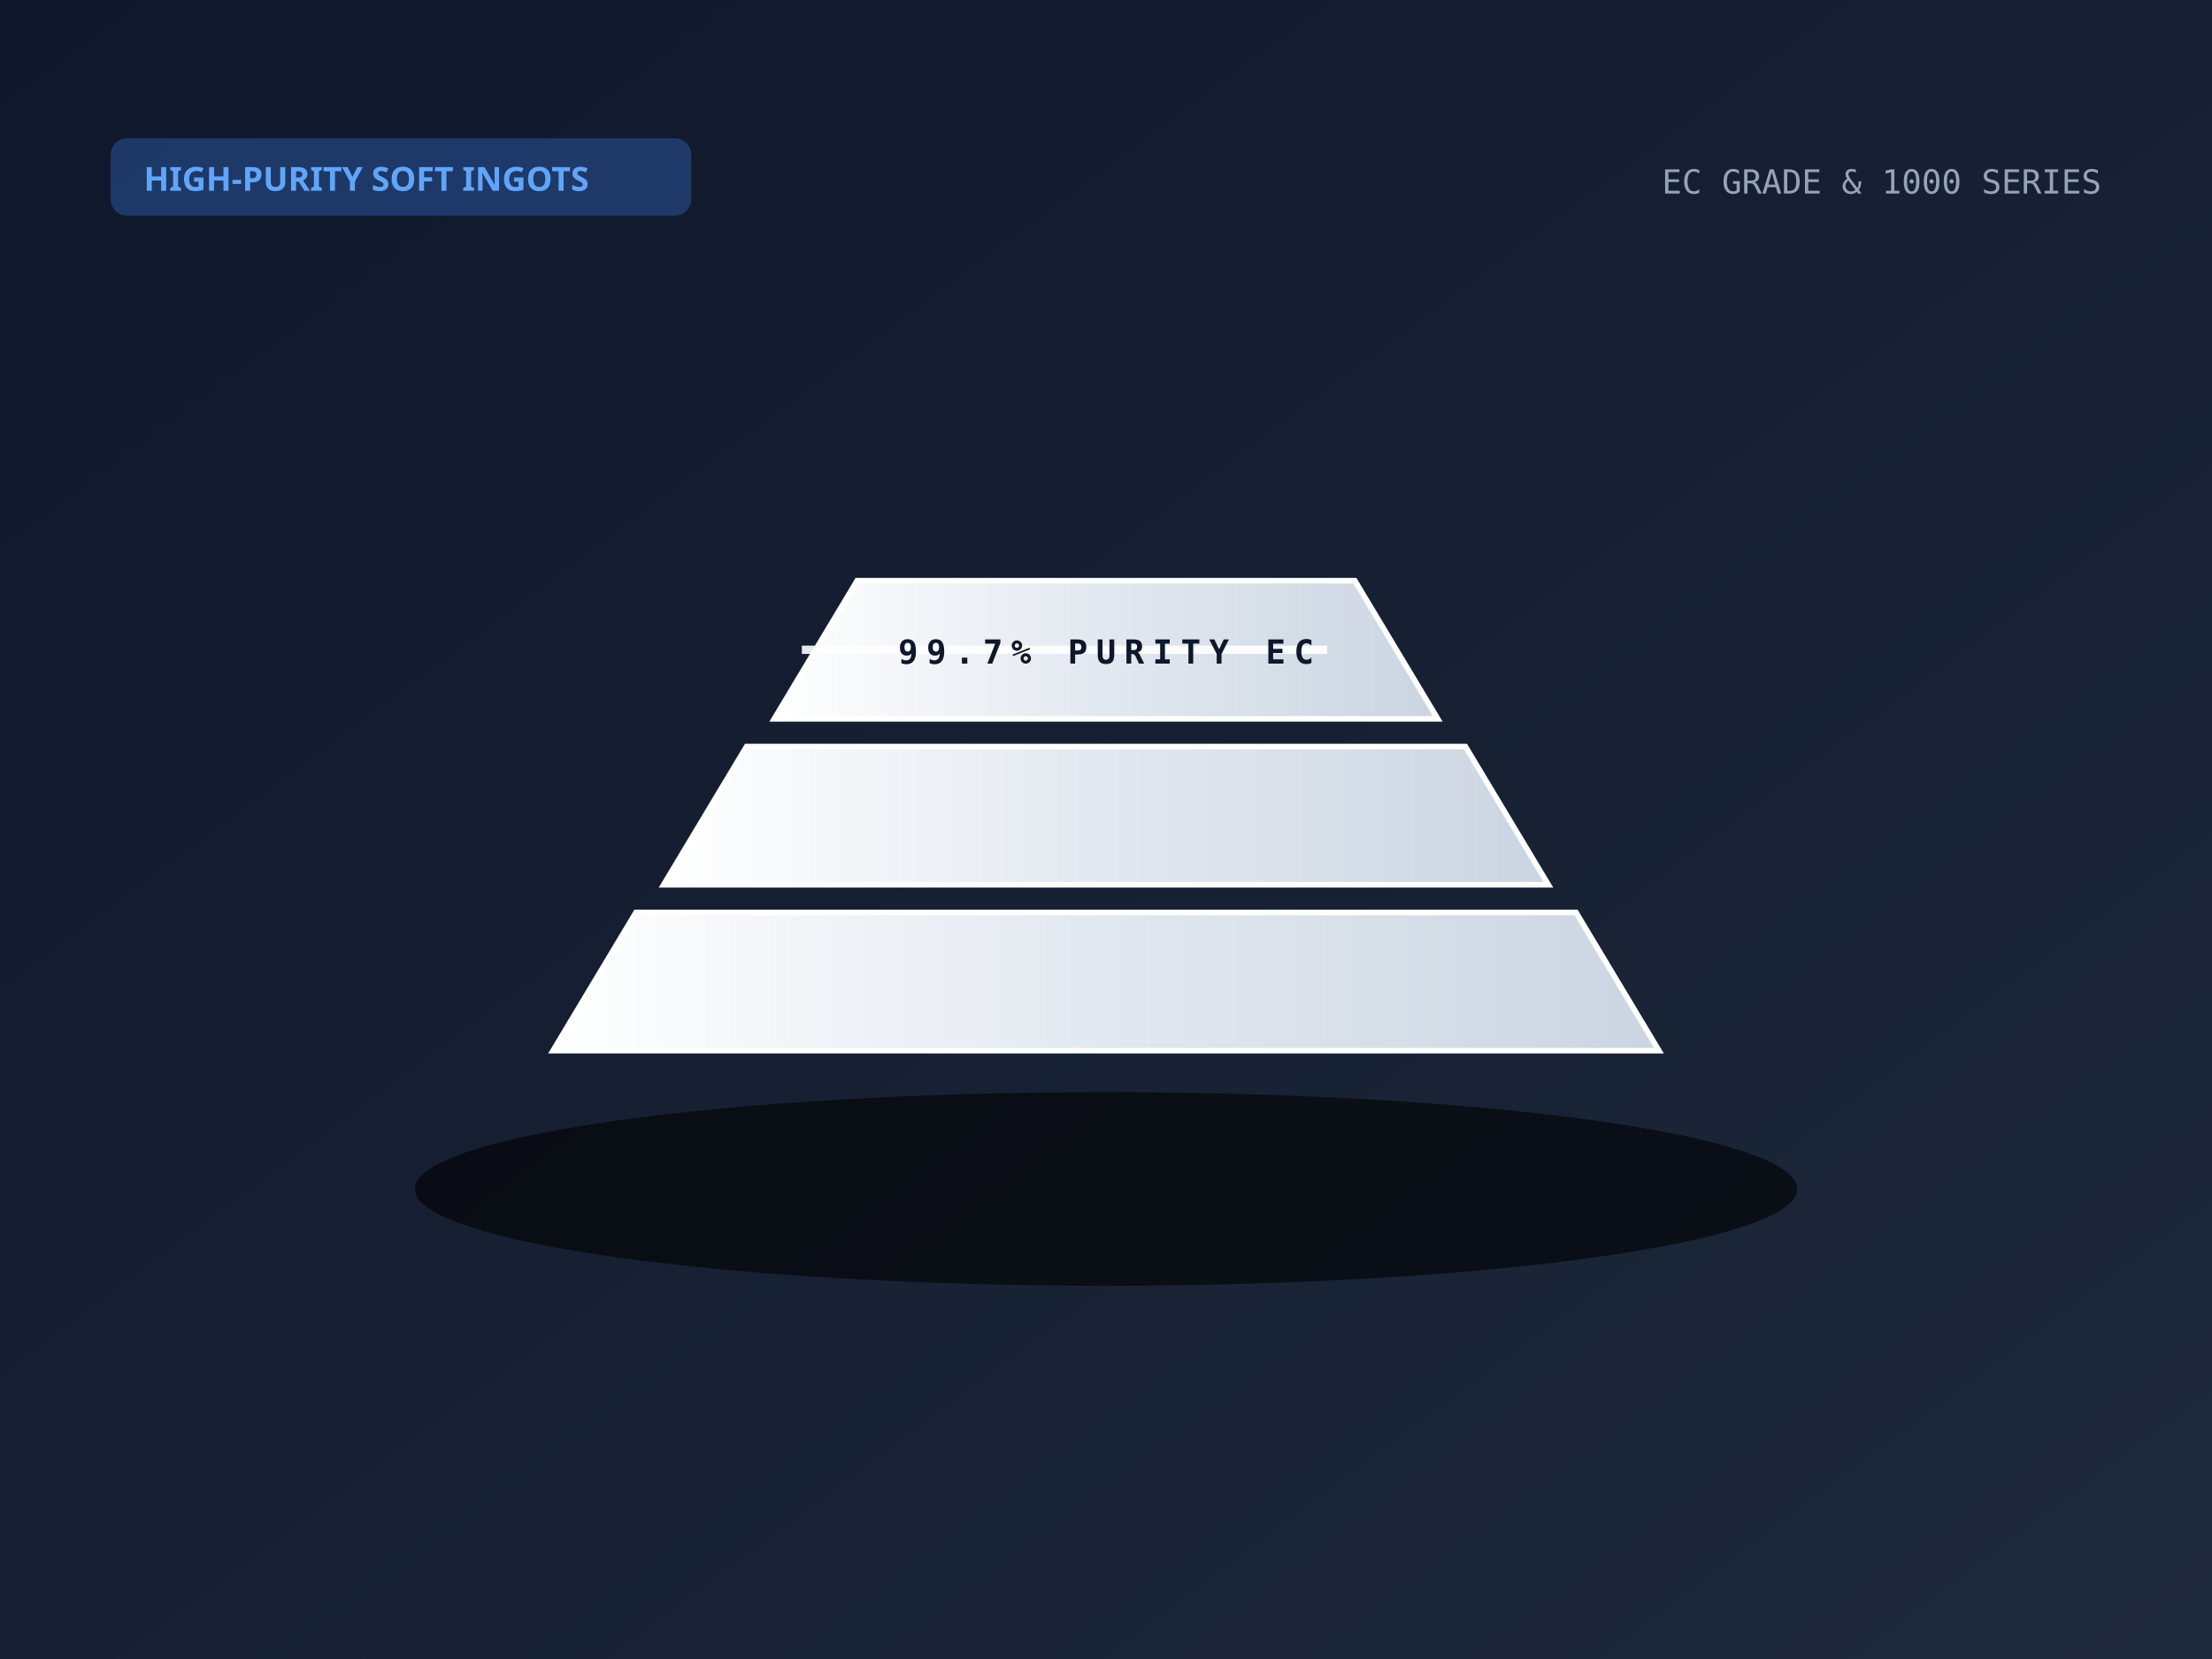
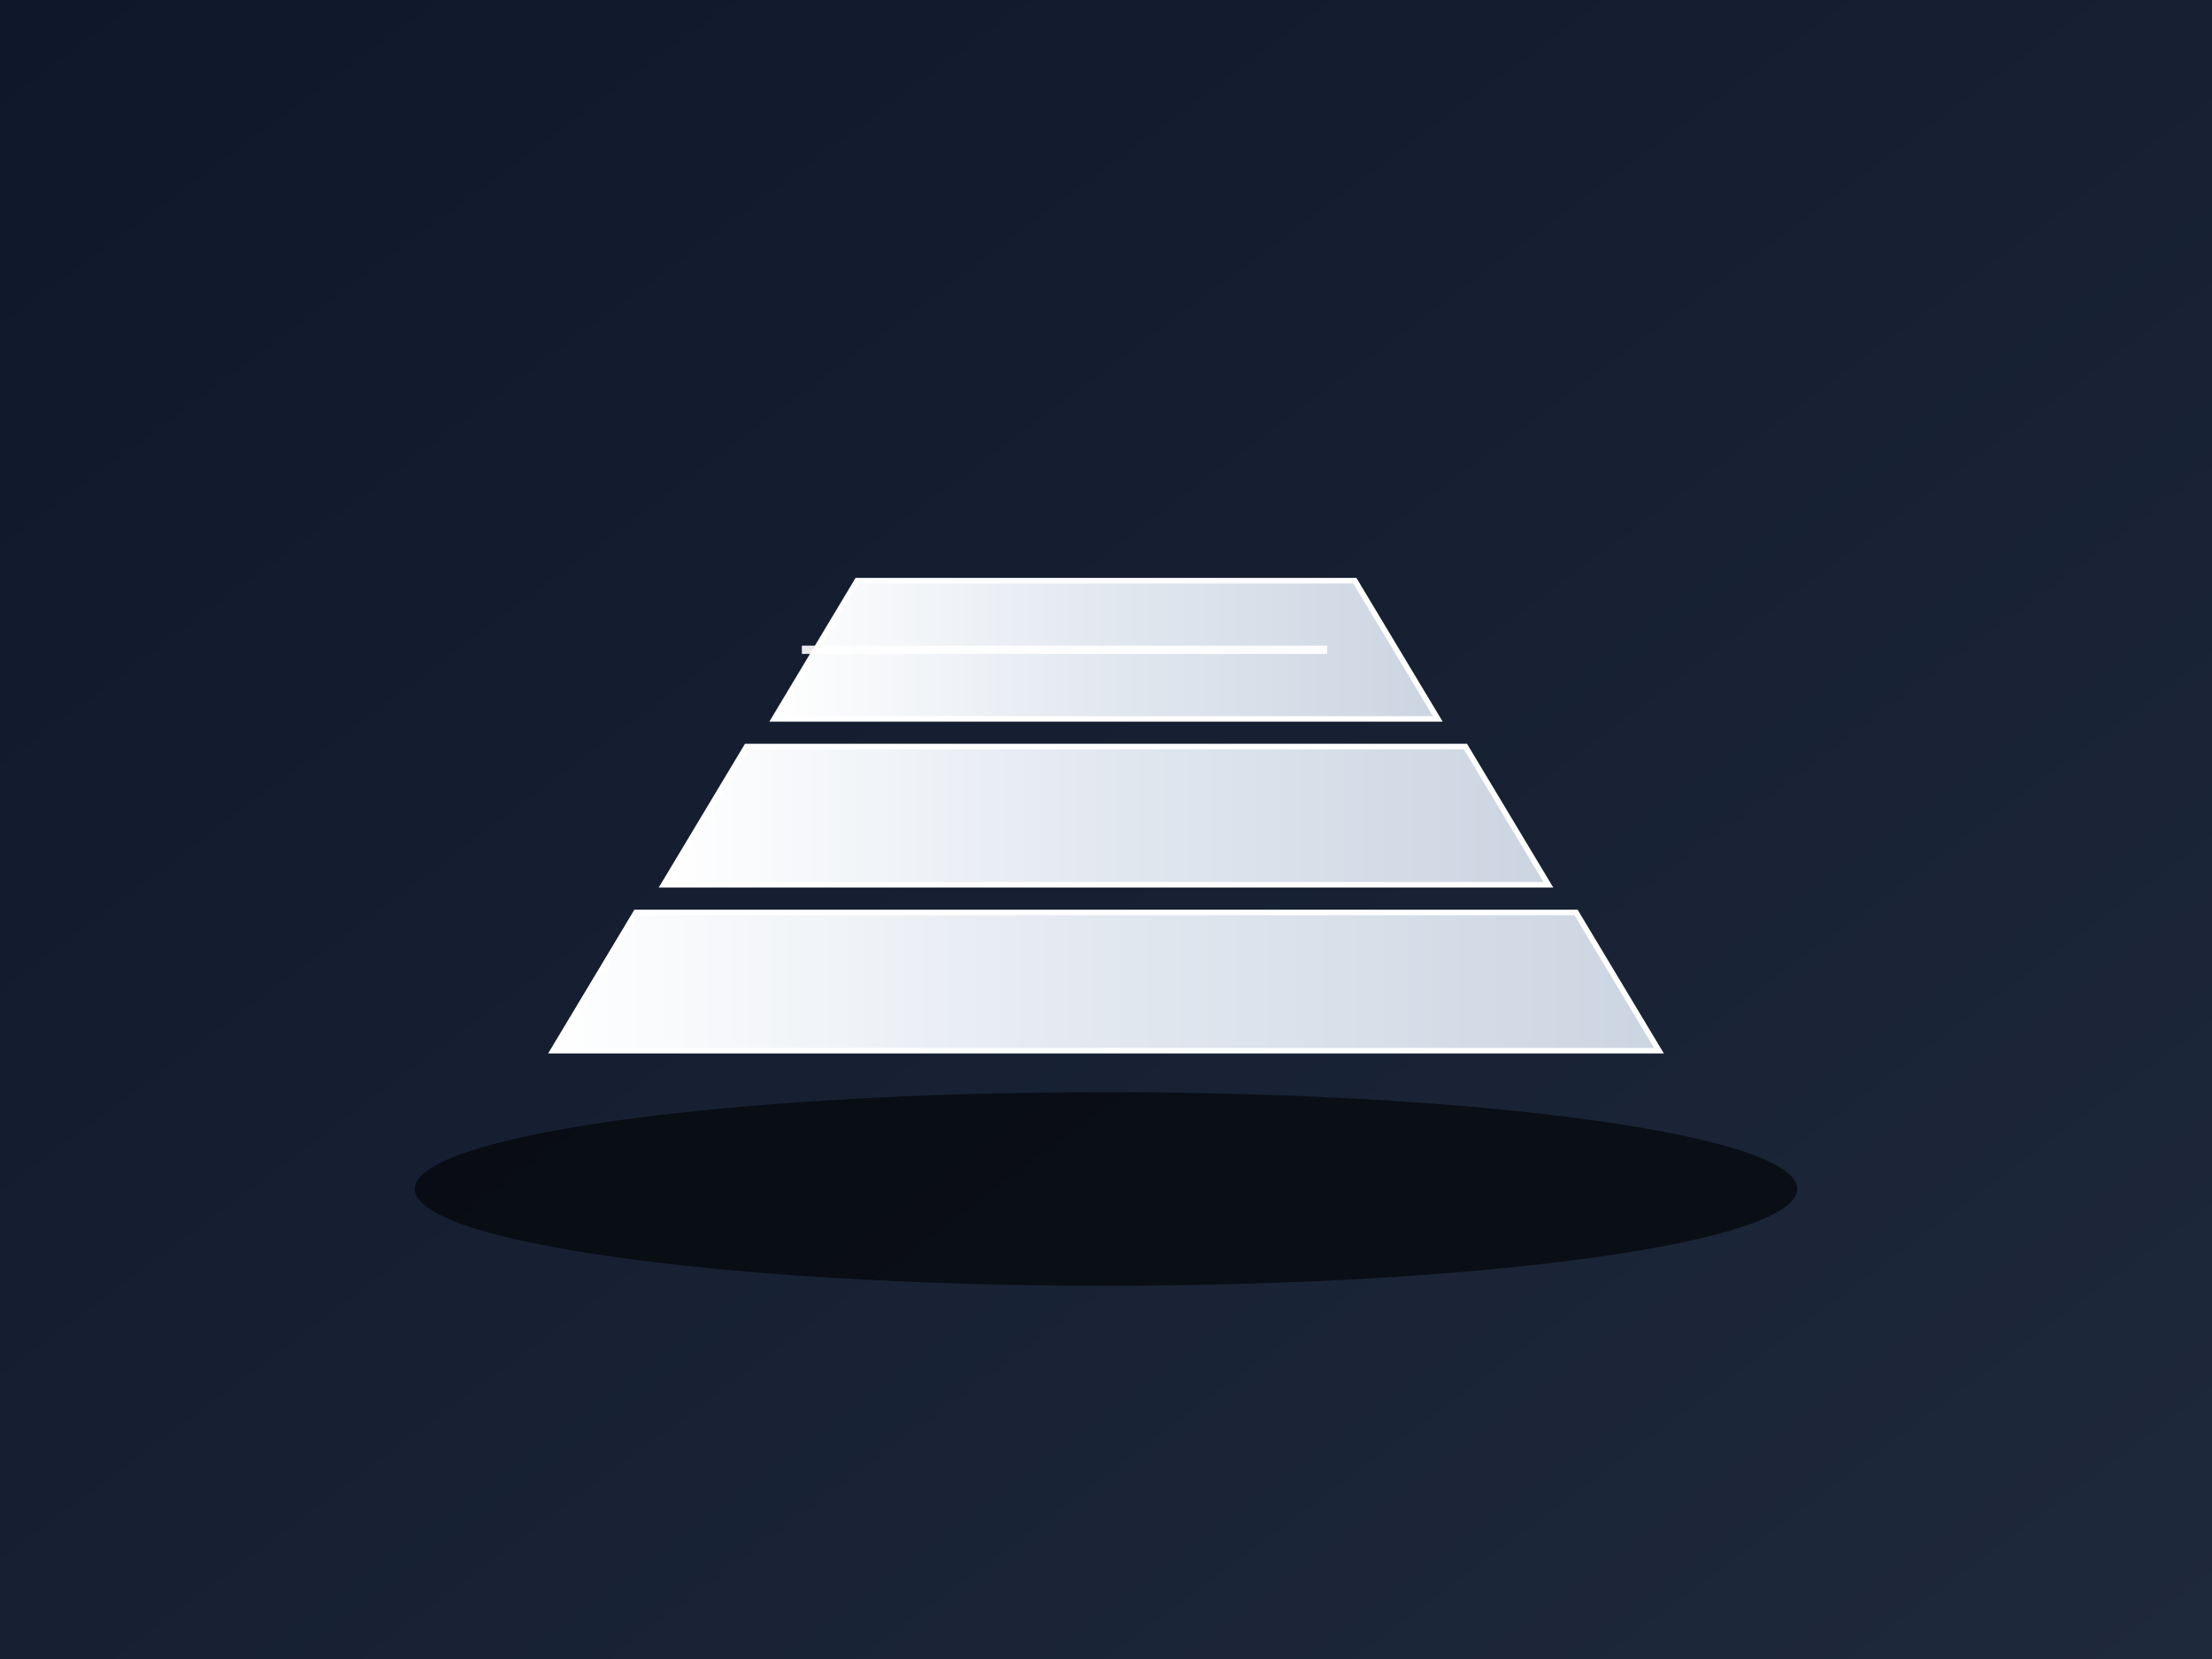
<svg xmlns="http://www.w3.org/2000/svg" viewBox="0 0 800 600" width="800" height="600">
  <defs>
    <linearGradient id="bgSoft" x1="0" y1="0" x2="1" y2="1">
      <stop offset="0%" stop-color="#0f172a" />
      <stop offset="100%" stop-color="#1e293b" />
    </linearGradient>
    <linearGradient id="pureSilver" x1="0" y1="0" x2="1" y2="0">
      <stop offset="0%" stop-color="#ffffff" />
      <stop offset="50%" stop-color="#e2e8f0" />
      <stop offset="100%" stop-color="#cbd5e1" />
    </linearGradient>
    <linearGradient id="mirrorGleam" x1="0" y1="0" x2="1" y2="1">
      <stop offset="0%" stop-color="#ffffff" stop-opacity="0.8" />
      <stop offset="100%" stop-color="#ffffff" stop-opacity="0" />
    </linearGradient>
  </defs>
  <rect width="800" height="600" fill="url(#bgSoft)" />
  <g transform="translate(400, 320)">
    <ellipse cx="0" cy="110" rx="250" ry="35" fill="#000000" opacity="0.6" />
    <polygon points="-200,60 200,60 170,10 -170,10" fill="url(#pureSilver)" stroke="#ffffff" stroke-width="2" />
    <polygon points="-160,0 160,0 130,-50 -130,-50" fill="url(#pureSilver)" stroke="#ffffff" stroke-width="2" />
    <polygon points="-120,-60 120,-60 90,-110 -90,-110" fill="url(#pureSilver)" stroke="#ffffff" stroke-width="2" />
    <line x1="-110" y1="-85" x2="80" y2="-85" stroke="#ffffff" stroke-width="3" opacity="0.9" />
-     <text x="0" y="-80" fill="#0f172a" font-family="monospace" font-size="12" font-weight="900" letter-spacing="3" text-anchor="middle">99.7% PURITY EC</text>
-   </g>
-   <g transform="translate(40, 50)">
-     <rect x="0" y="0" width="210" height="28" rx="6" fill="#3b82f6" opacity="0.3" />
-     <text x="12" y="19" fill="#60a5fa" font-family="sans-serif" font-size="12" font-weight="bold">HIGH-PURITY SOFT INGOTS</text>
-   </g>
-   <g transform="translate(760, 50)">
-     <text x="0" y="20" fill="#94a3b8" font-family="monospace" font-size="12" text-anchor="end">EC GRADE &amp; 1000 SERIES</text>
  </g>
</svg>
